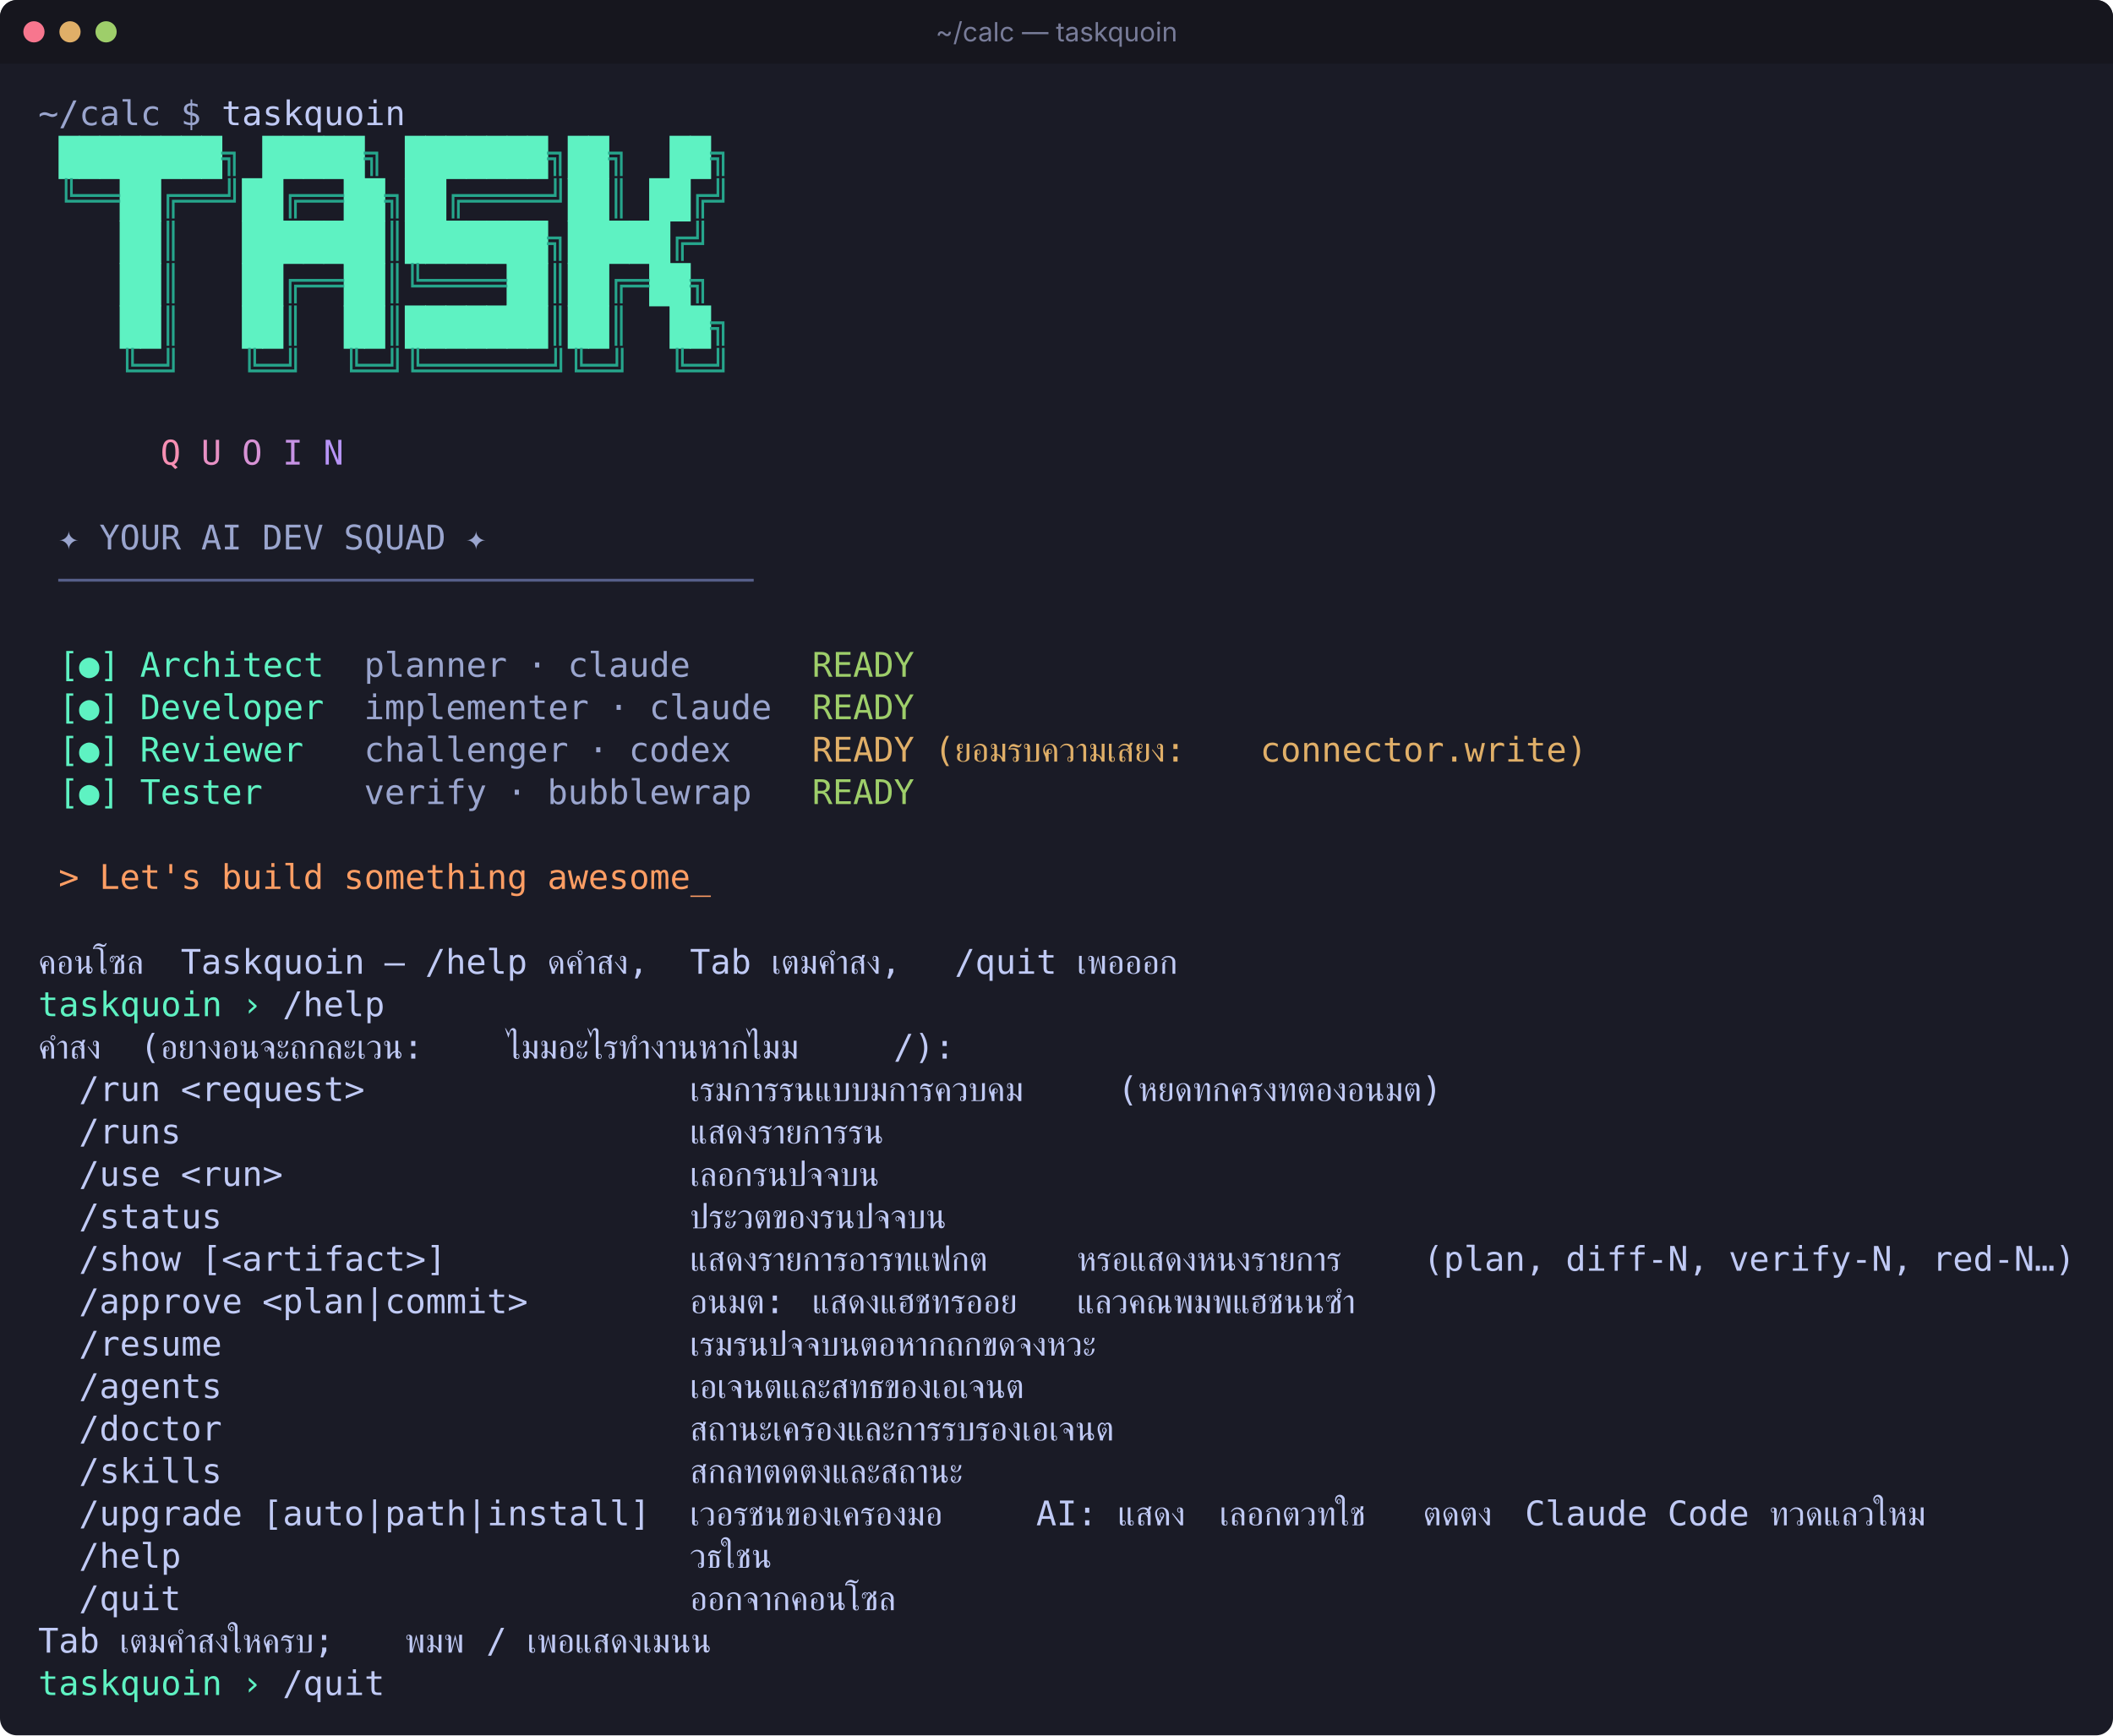
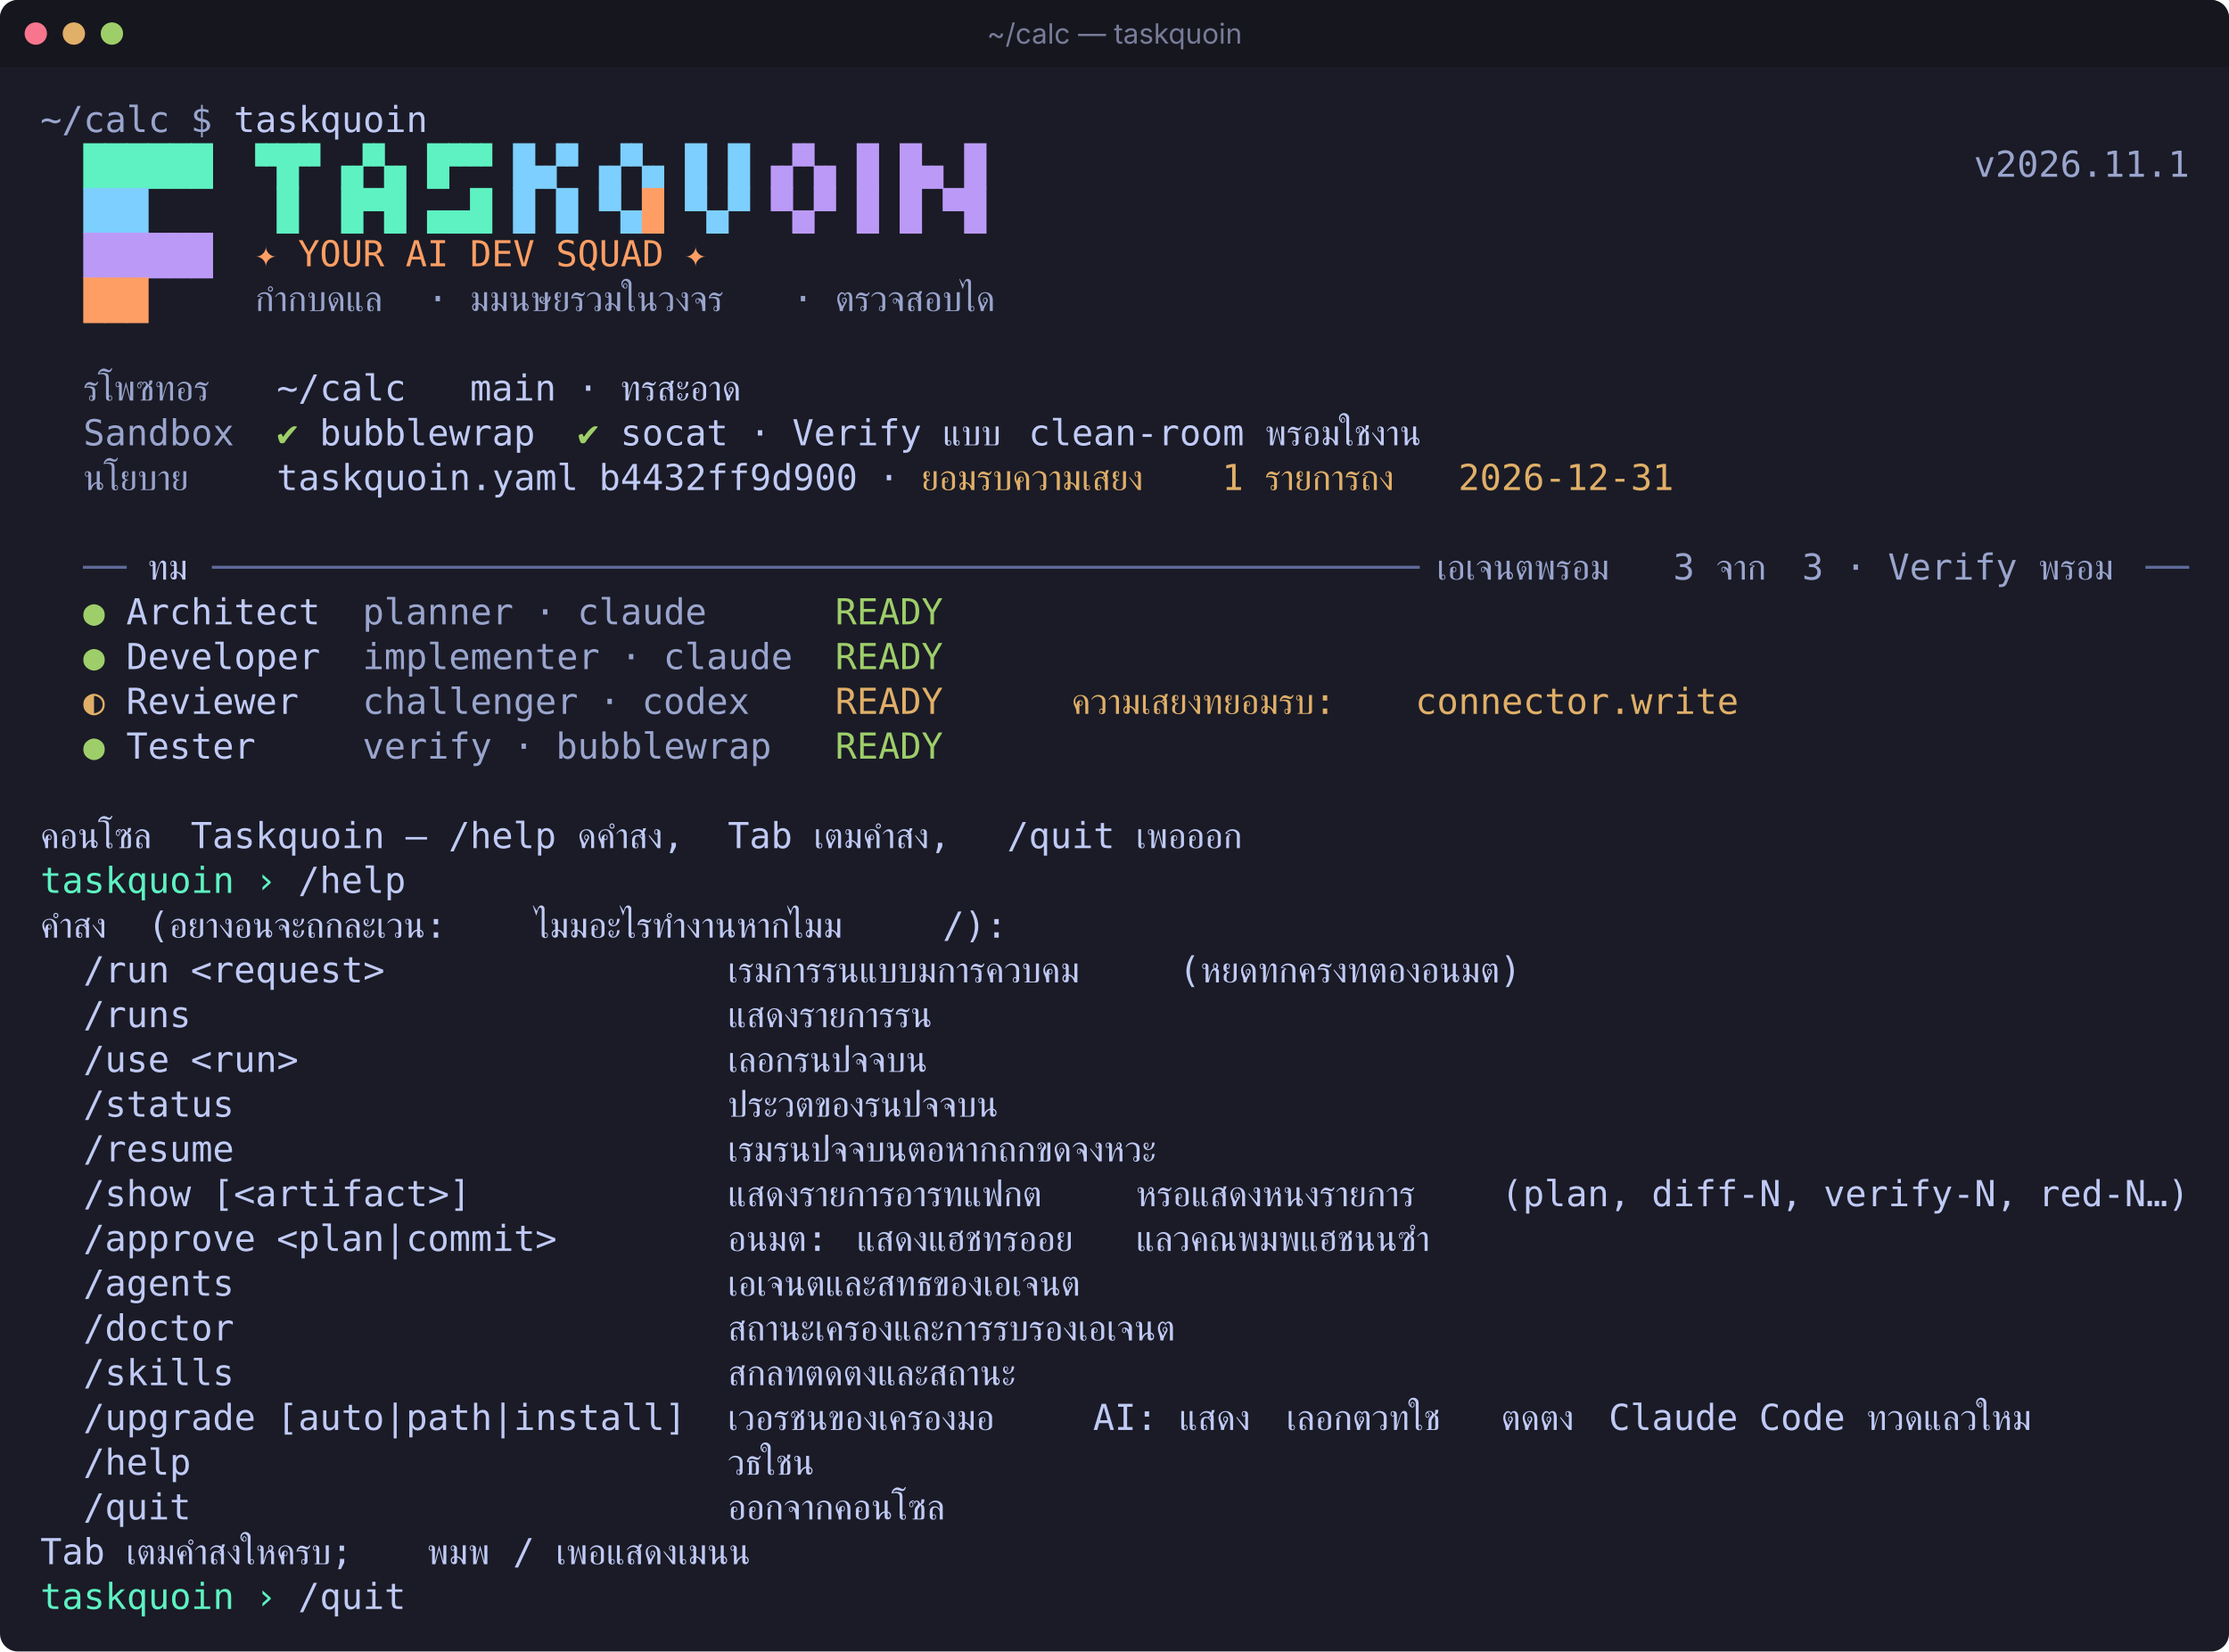
- <svg xmlns="http://www.w3.org/2000/svg" width="996" height="818" viewBox="0 0 996 818" role="img" aria-label="~/calc — taskquoin">
-   <rect width="996" height="818" rx="8" fill="#1a1b26" />
+ <svg xmlns="http://www.w3.org/2000/svg" width="996" height="738" viewBox="0 0 996 738" role="img" aria-label="~/calc — taskquoin">
+   <rect width="996" height="738" rx="8" fill="#1a1b26" />
  <path d="M0 8a8 8 0 0 1 8-8h980a8 8 0 0 1 8 8v22h-996z" fill="#16161e" />
  <circle cx="16" cy="15" r="5" fill="#f7768e" />
  <circle cx="33" cy="15" r="5" fill="#e0af68" />
  <circle cx="50" cy="15" r="5" fill="#9ece6a" />
  <text x="498" y="19.5" text-anchor="middle" font-family="system-ui,-apple-system,'Segoe UI',sans-serif" font-size="12.5" fill="#787c99">~/calc — taskquoin</text>
  <g font-family="'Cascadia Mono','JetBrains Mono','DejaVu Sans Mono',Menlo,Consolas,'Noto Sans Mono CJK SC','Noto Sans Mono','Segoe UI Symbol','Noto Sans Symbols 2','Apple Symbols',monospace" font-size="16" xml:space="preserve">
    <text x="18 27.6 37.2 46.8 56.4 66" y="59" fill="#9aa5ce">~/calc</text>
    <text x="85.2" y="59" fill="#9aa5ce">$</text>
    <text x="104.4 114 123.6 133.2 142.8 152.4 162 171.6 181.2" y="59" fill="#c0caf5">taskquoin</text>
-     <rect x="27.6" y="64" width="10.0" height="20.4" fill="#5ef2c2" />
    <rect x="37.2" y="64" width="10.0" height="20.4" fill="#5ef2c2" />
    <rect x="46.8" y="64" width="10.0" height="20.4" fill="#5ef2c2" />
    <rect x="56.4" y="64" width="10.0" height="20.4" fill="#5ef2c2" />
    <rect x="66" y="64" width="10.0" height="20.4" fill="#5ef2c2" />
    <rect x="75.6" y="64" width="10.0" height="20.4" fill="#5ef2c2" />
    <rect x="85.2" y="64" width="10.0" height="20.4" fill="#5ef2c2" />
-     <rect x="94.8" y="64" width="10.0" height="20.4" fill="#5ef2c2" />
+     <rect x="114.0" y="64" width="5.2" height="10.4" fill="#5ef2c2" />
+     <rect x="118.8" y="64" width="5.2" height="10.4" fill="#5ef2c2" />
    <rect x="123.6" y="64" width="10.0" height="20.4" fill="#5ef2c2" />
-     <rect x="133.2" y="64" width="10.0" height="20.4" fill="#5ef2c2" />
-     <rect x="142.8" y="64" width="10.0" height="20.4" fill="#5ef2c2" />
-     <rect x="152.4" y="64" width="10.0" height="20.4" fill="#5ef2c2" />
-     <rect x="162" y="64" width="10.0" height="20.4" fill="#5ef2c2" />
+     <rect x="133.2" y="64" width="5.2" height="10.4" fill="#5ef2c2" />
+     <rect x="138.0" y="64" width="5.2" height="10.4" fill="#5ef2c2" />
+     <rect x="152.4" y="74" width="5.2" height="10.4" fill="#5ef2c2" />
+     <rect x="157.2" y="74" width="5.2" height="10.4" fill="#5ef2c2" />
+     <rect x="162.0" y="64" width="5.2" height="10.4" fill="#5ef2c2" />
+     <rect x="166.8" y="64" width="5.2" height="10.4" fill="#5ef2c2" />
+     <rect x="171.6" y="74" width="5.2" height="10.4" fill="#5ef2c2" />
+     <rect x="176.4" y="74" width="5.2" height="10.4" fill="#5ef2c2" />
    <rect x="190.8" y="64" width="10.0" height="20.4" fill="#5ef2c2" />
-     <rect x="200.4" y="64" width="10.0" height="20.4" fill="#5ef2c2" />
-     <rect x="210" y="64" width="10.0" height="20.4" fill="#5ef2c2" />
-     <rect x="219.6" y="64" width="10.0" height="20.4" fill="#5ef2c2" />
-     <rect x="229.2" y="64" width="10.0" height="20.4" fill="#5ef2c2" />
-     <rect x="238.8" y="64" width="10.0" height="20.4" fill="#5ef2c2" />
-     <rect x="248.4" y="64" width="10.0" height="20.4" fill="#5ef2c2" />
-     <rect x="267.6" y="64" width="10.0" height="20.4" fill="#5ef2c2" />
-     <rect x="277.2" y="64" width="10.0" height="20.4" fill="#5ef2c2" />
-     <rect x="315.6" y="64" width="10.0" height="20.4" fill="#5ef2c2" />
-     <rect x="325.2" y="64" width="10.0" height="20.4" fill="#5ef2c2" />
-     <text x="104.4" y="79" fill="#26a68c">╗</text>
-     <text x="171.6" y="79" fill="#26a68c">╗</text>
-     <text x="258" y="79" fill="#26a68c">╗</text>
-     <text x="286.8" y="79" fill="#26a68c">╗</text>
-     <text x="334.8" y="79" fill="#26a68c">╗</text>
-     <rect x="56.4" y="84" width="10.0" height="20.4" fill="#5ef2c2" />
-     <rect x="66" y="84" width="10.0" height="20.4" fill="#5ef2c2" />
-     <rect x="114" y="84" width="10.0" height="20.4" fill="#5ef2c2" />
+     <rect x="200.4" y="64" width="5.2" height="10.4" fill="#5ef2c2" />
+     <rect x="205.2" y="64" width="5.2" height="10.4" fill="#5ef2c2" />
+     <rect x="210.0" y="64" width="5.2" height="10.4" fill="#5ef2c2" />
+     <rect x="214.8" y="64" width="5.2" height="10.4" fill="#5ef2c2" />
+     <rect x="229.2" y="64" width="10.0" height="20.4" fill="#7dcfff" />
+     <rect x="238.8" y="74" width="5.2" height="10.4" fill="#7dcfff" />
+     <rect x="243.6" y="74" width="5.2" height="10.4" fill="#7dcfff" />
+     <rect x="248.4" y="64" width="5.2" height="10.4" fill="#7dcfff" />
+     <rect x="253.2" y="64" width="5.2" height="10.4" fill="#7dcfff" />
+     <rect x="267.6" y="74" width="5.2" height="10.4" fill="#7dcfff" />
+     <rect x="272.4" y="74" width="5.2" height="10.4" fill="#7dcfff" />
+     <rect x="277.2" y="64" width="5.2" height="10.4" fill="#7dcfff" />
+     <rect x="282.0" y="64" width="5.2" height="10.4" fill="#7dcfff" />
+     <rect x="286.8" y="74" width="5.2" height="10.4" fill="#7dcfff" />
+     <rect x="291.6" y="74" width="5.2" height="10.4" fill="#7dcfff" />
+     <rect x="306" y="64" width="10.0" height="20.4" fill="#7dcfff" />
+     <rect x="325.2" y="64" width="10.0" height="20.4" fill="#7dcfff" />
+     <rect x="344.4" y="74" width="5.2" height="10.4" fill="#bb9af7" />
+     <rect x="349.2" y="74" width="5.2" height="10.4" fill="#bb9af7" />
+     <rect x="354.0" y="64" width="5.2" height="10.4" fill="#bb9af7" />
+     <rect x="358.8" y="64" width="5.2" height="10.4" fill="#bb9af7" />
+     <rect x="363.6" y="74" width="5.2" height="10.4" fill="#bb9af7" />
+     <rect x="368.4" y="74" width="5.2" height="10.4" fill="#bb9af7" />
+     <rect x="382.8" y="64" width="10.0" height="20.4" fill="#bb9af7" />
+     <rect x="402" y="64" width="10.0" height="20.4" fill="#bb9af7" />
+     <rect x="411.6" y="74" width="5.2" height="10.4" fill="#bb9af7" />
+     <rect x="416.4" y="74" width="5.2" height="10.4" fill="#bb9af7" />
+     <rect x="430.8" y="64" width="10.0" height="20.4" fill="#bb9af7" />
+     <text x="882 891.6 901.2 910.8 920.4 930 939.6 949.2 958.8 968.4" y="79" fill="#9aa5ce">v2026.11.1</text>
+     <rect x="37.2" y="84" width="10.0" height="20.4" fill="#7dcfff" />
+     <rect x="46.8" y="84" width="10.0" height="20.4" fill="#7dcfff" />
+     <rect x="56.4" y="84" width="10.0" height="20.4" fill="#7dcfff" />
    <rect x="123.6" y="84" width="10.0" height="20.4" fill="#5ef2c2" />
-     <rect x="162" y="84" width="10.0" height="20.4" fill="#5ef2c2" />
+     <rect x="152.4" y="84" width="10.0" height="20.4" fill="#5ef2c2" />
+     <rect x="162.0" y="84" width="5.2" height="10.4" fill="#5ef2c2" />
+     <rect x="166.8" y="84" width="5.2" height="10.4" fill="#5ef2c2" />
    <rect x="171.6" y="84" width="10.0" height="20.4" fill="#5ef2c2" />
-     <rect x="190.8" y="84" width="10.0" height="20.4" fill="#5ef2c2" />
-     <rect x="200.4" y="84" width="10.0" height="20.4" fill="#5ef2c2" />
-     <rect x="267.6" y="84" width="10.0" height="20.4" fill="#5ef2c2" />
-     <rect x="277.2" y="84" width="10.0" height="20.4" fill="#5ef2c2" />
-     <rect x="306" y="84" width="10.0" height="20.4" fill="#5ef2c2" />
-     <rect x="315.6" y="84" width="10.0" height="20.4" fill="#5ef2c2" />
-     <text x="27.6 37.2 46.8" y="99" fill="#26a68c">╚══</text>
-     <text x="75.6 85.2 94.8 104.4" y="99" fill="#26a68c">╔══╝</text>
-     <text x="133.2 142.8 152.4" y="99" fill="#26a68c">╔══</text>
-     <text x="181.2" y="99" fill="#26a68c">╗</text>
-     <text x="210 219.6 229.2 238.8 248.4 258" y="99" fill="#26a68c">╔════╝</text>
-     <text x="286.8" y="99" fill="#26a68c">║</text>
-     <text x="325.2 334.8" y="99" fill="#26a68c">╔╝</text>
-     <rect x="56.4" y="104" width="10.0" height="20.4" fill="#5ef2c2" />
-     <rect x="66" y="104" width="10.0" height="20.4" fill="#5ef2c2" />
-     <rect x="114" y="104" width="10.0" height="20.4" fill="#5ef2c2" />
-     <rect x="123.6" y="104" width="10.0" height="20.4" fill="#5ef2c2" />
-     <rect x="133.2" y="104" width="10.0" height="20.4" fill="#5ef2c2" />
-     <rect x="142.8" y="104" width="10.0" height="20.4" fill="#5ef2c2" />
-     <rect x="152.4" y="104" width="10.0" height="20.4" fill="#5ef2c2" />
-     <rect x="162" y="104" width="10.0" height="20.4" fill="#5ef2c2" />
-     <rect x="171.6" y="104" width="10.0" height="20.4" fill="#5ef2c2" />
-     <rect x="190.8" y="104" width="10.0" height="20.4" fill="#5ef2c2" />
-     <rect x="200.4" y="104" width="10.0" height="20.4" fill="#5ef2c2" />
-     <rect x="210" y="104" width="10.0" height="20.4" fill="#5ef2c2" />
-     <rect x="219.6" y="104" width="10.0" height="20.4" fill="#5ef2c2" />
-     <rect x="229.2" y="104" width="10.0" height="20.4" fill="#5ef2c2" />
-     <rect x="238.8" y="104" width="10.0" height="20.4" fill="#5ef2c2" />
-     <rect x="248.4" y="104" width="10.0" height="20.4" fill="#5ef2c2" />
-     <rect x="267.6" y="104" width="10.0" height="20.4" fill="#5ef2c2" />
-     <rect x="277.2" y="104" width="10.0" height="20.4" fill="#5ef2c2" />
-     <rect x="286.8" y="104" width="10.0" height="20.4" fill="#5ef2c2" />
-     <rect x="296.4" y="104" width="10.0" height="20.4" fill="#5ef2c2" />
-     <rect x="306" y="104" width="10.0" height="20.4" fill="#5ef2c2" />
-     <text x="75.6" y="119" fill="#26a68c">║</text>
-     <text x="181.2" y="119" fill="#26a68c">║</text>
-     <text x="258" y="119" fill="#26a68c">╗</text>
-     <text x="315.6 325.2" y="119" fill="#26a68c">╔╝</text>
-     <rect x="56.4" y="124" width="10.0" height="20.4" fill="#5ef2c2" />
-     <rect x="66" y="124" width="10.0" height="20.4" fill="#5ef2c2" />
-     <rect x="114" y="124" width="10.0" height="20.4" fill="#5ef2c2" />
-     <rect x="123.6" y="124" width="10.0" height="20.4" fill="#5ef2c2" />
-     <rect x="162" y="124" width="10.0" height="20.4" fill="#5ef2c2" />
-     <rect x="171.6" y="124" width="10.0" height="20.4" fill="#5ef2c2" />
-     <rect x="238.8" y="124" width="10.0" height="20.4" fill="#5ef2c2" />
-     <rect x="248.4" y="124" width="10.0" height="20.4" fill="#5ef2c2" />
-     <rect x="267.6" y="124" width="10.0" height="20.4" fill="#5ef2c2" />
-     <rect x="277.2" y="124" width="10.0" height="20.4" fill="#5ef2c2" />
-     <rect x="306" y="124" width="10.0" height="20.4" fill="#5ef2c2" />
-     <rect x="315.6" y="124" width="10.0" height="20.4" fill="#5ef2c2" />
-     <text x="75.6" y="139" fill="#26a68c">║</text>
-     <text x="133.2 142.8 152.4" y="139" fill="#26a68c">╔══</text>
-     <text x="181.2 190.8 200.4 210 219.6 229.2" y="139" fill="#26a68c">║╚════</text>
-     <text x="258" y="139" fill="#26a68c">║</text>
-     <text x="286.8 296.4" y="139" fill="#26a68c">╔═</text>
-     <text x="325.2" y="139" fill="#26a68c">╗</text>
-     <rect x="56.4" y="144" width="10.0" height="20.4" fill="#5ef2c2" />
-     <rect x="66" y="144" width="10.0" height="20.4" fill="#5ef2c2" />
-     <rect x="114" y="144" width="10.0" height="20.4" fill="#5ef2c2" />
-     <rect x="123.6" y="144" width="10.0" height="20.4" fill="#5ef2c2" />
-     <rect x="162" y="144" width="10.0" height="20.4" fill="#5ef2c2" />
-     <rect x="171.6" y="144" width="10.0" height="20.4" fill="#5ef2c2" />
-     <rect x="190.8" y="144" width="10.0" height="20.4" fill="#5ef2c2" />
-     <rect x="200.4" y="144" width="10.0" height="20.4" fill="#5ef2c2" />
-     <rect x="210" y="144" width="10.0" height="20.4" fill="#5ef2c2" />
-     <rect x="219.6" y="144" width="10.0" height="20.4" fill="#5ef2c2" />
-     <rect x="229.2" y="144" width="10.0" height="20.4" fill="#5ef2c2" />
-     <rect x="238.8" y="144" width="10.0" height="20.4" fill="#5ef2c2" />
-     <rect x="248.4" y="144" width="10.0" height="20.4" fill="#5ef2c2" />
-     <rect x="267.6" y="144" width="10.0" height="20.4" fill="#5ef2c2" />
-     <rect x="277.2" y="144" width="10.0" height="20.4" fill="#5ef2c2" />
-     <rect x="315.6" y="144" width="10.0" height="20.4" fill="#5ef2c2" />
-     <rect x="325.2" y="144" width="10.0" height="20.4" fill="#5ef2c2" />
-     <text x="75.6" y="159" fill="#26a68c">║</text>
-     <text x="133.2" y="159" fill="#26a68c">║</text>
-     <text x="181.2" y="159" fill="#26a68c">║</text>
-     <text x="258" y="159" fill="#26a68c">║</text>
-     <text x="286.8" y="159" fill="#26a68c">║</text>
-     <text x="334.8" y="159" fill="#26a68c">╗</text>
-     <text x="56.4 66 75.6" y="179" fill="#26a68c">╚═╝</text>
-     <text x="114 123.6 133.2" y="179" fill="#26a68c">╚═╝</text>
-     <text x="162 171.6 181.2 190.8 200.4 210 219.6 229.2 238.8 248.4 258 267.6 277.2 286.8" y="179" fill="#26a68c">╚═╝╚══════╝╚═╝</text>
-     <text x="315.6 325.2 334.8" y="179" fill="#26a68c">╚═╝</text>
-     <text x="75.6" y="219" fill="#f78fb3">Q</text>
-     <text x="94.8" y="219" fill="#e790c4">U</text>
-     <text x="114" y="219" fill="#d792d5">O</text>
-     <text x="133.2" y="219" fill="#c793e5">I</text>
-     <text x="152.4" y="219" fill="#b794f6">N</text>
-     <text x="27.6" y="259" fill="#9aa5ce">✦</text>
-     <text x="46.8 56.4 66 75.6" y="259" fill="#9aa5ce">YOUR</text>
-     <text x="94.8 104.4" y="259" fill="#9aa5ce">AI</text>
-     <text x="123.6 133.2 142.8" y="259" fill="#9aa5ce">DEV</text>
-     <text x="162 171.6 181.2 190.8 200.4" y="259" fill="#9aa5ce">SQUAD</text>
-     <text x="219.6" y="259" fill="#9aa5ce">✦</text>
-     <text x="27.6 37.2 46.8 56.4 66 75.6 85.2 94.8 104.4 114 123.6 133.2 142.8 152.4 162 171.6 181.2 190.8 200.4 210 219.6 229.2 238.8 248.4 258 267.6 277.2 286.8 296.4 306 315.6 325.2 334.8 344.4" y="279" fill="#565f89">──────────────────────────────────</text>
-     <text x="27.6 37.2 46.8" y="319" fill="#5ef2c2">[●]</text>
-     <text x="66 75.6 85.2 94.8 104.4 114 123.6 133.2 142.8" y="319" fill="#5ef2c2">Architect</text>
-     <text x="171.6 181.2 190.8 200.4 210 219.6 229.2" y="319" fill="#9aa5ce">planner</text>
-     <text x="248.4" y="319" fill="#9aa5ce">·</text>
-     <text x="267.6 277.2 286.8 296.4 306 315.6" y="319" fill="#9aa5ce">claude</text>
-     <text x="382.8 392.4 402 411.6 421.2" y="319" fill="#9ece6a">READY</text>
-     <text x="27.6 37.2 46.8" y="339" fill="#5ef2c2">[●]</text>
-     <text x="66 75.6 85.2 94.8 104.4 114 123.6 133.2 142.8" y="339" fill="#5ef2c2">Developer</text>
-     <text x="171.6 181.2 190.8 200.4 210 219.6 229.2 238.8 248.4 258 267.6" y="339" fill="#9aa5ce">implementer</text>
-     <text x="286.8" y="339" fill="#9aa5ce">·</text>
-     <text x="306 315.6 325.2 334.8 344.4 354" y="339" fill="#9aa5ce">claude</text>
-     <text x="382.8 392.4 402 411.6 421.2" y="339" fill="#9ece6a">READY</text>
-     <text x="27.6 37.2 46.8" y="359" fill="#5ef2c2">[●]</text>
-     <text x="66 75.6 85.2 94.8 104.4 114 123.6 133.2" y="359" fill="#5ef2c2">Reviewer</text>
-     <text x="171.6 181.2 190.8 200.4 210 219.6 229.2 238.8 248.4 258" y="359" fill="#9aa5ce">challenger</text>
-     <text x="277.2" y="359" fill="#9aa5ce">·</text>
-     <text x="296.4 306 315.6 325.2 334.8" y="359" fill="#9aa5ce">codex</text>
-     <text x="382.8 392.4 402 411.6 421.2" y="359" fill="#e0af68">READY</text>
-     <text x="440.4 450 459.6 469.2 478.8 488.4 498 507.6 517.2 526.8 536.4 546 555.6 565.2 574.8" y="359" fill="#e0af68">(ยอมรบความเสยง:</text>
-     <text x="594 603.6 613.2 622.8 632.4 642 651.6 661.2 670.8 680.4 690 699.6 709.2 718.8 728.4 738" y="359" fill="#e0af68">connector.write)</text>
-     <text x="27.6 37.2 46.8" y="379" fill="#5ef2c2">[●]</text>
-     <text x="66 75.6 85.2 94.8 104.4 114" y="379" fill="#5ef2c2">Tester</text>
-     <text x="171.6 181.2 190.8 200.4 210 219.6" y="379" fill="#9aa5ce">verify</text>
-     <text x="238.8" y="379" fill="#9aa5ce">·</text>
-     <text x="258 267.6 277.2 286.8 296.4 306 315.6 325.2 334.8 344.4" y="379" fill="#9aa5ce">bubblewrap</text>
-     <text x="382.8 392.4 402 411.6 421.2" y="379" fill="#9ece6a">READY</text>
-     <text x="27.6" y="419" fill="#ff9e64">&gt;</text>
-     <text x="46.8 56.4 66 75.6 85.2" y="419" fill="#ff9e64">Let's</text>
-     <text x="104.4 114 123.6 133.2 142.8" y="419" fill="#ff9e64">build</text>
-     <text x="162 171.6 181.2 190.8 200.4 210 219.6 229.2 238.8" y="419" fill="#ff9e64">something</text>
-     <text x="258 267.6 277.2 286.8 296.4 306 315.6 325.2" y="419" fill="#ff9e64">awesome_</text>
-     <text x="18 27.6 37.2 46.8 56.4 66" y="459" fill="#c0caf5">คอนโซล</text>
-     <text x="85.2 94.8 104.4 114 123.6 133.2 142.8 152.4 162" y="459" fill="#c0caf5">Taskquoin</text>
-     <text x="181.2" y="459" fill="#c0caf5">—</text>
-     <text x="200.4 210 219.6 229.2 238.8" y="459" fill="#c0caf5">/help</text>
-     <text x="258 267.6 277.2 286.8 296.4 306" y="459" fill="#c0caf5">ดคำสง,</text>
-     <text x="325.2 334.8 344.4" y="459" fill="#c0caf5">Tab</text>
-     <text x="363.6 373.2 382.8 392.4 402 411.6 421.2 430.8" y="459" fill="#c0caf5">เตมคำสง,</text>
-     <text x="450 459.6 469.2 478.8 488.4" y="459" fill="#c0caf5">/quit</text>
-     <text x="507.6 517.2 526.8 536.4 546 555.6" y="459" fill="#c0caf5">เพอออก</text>
-     <text x="18 27.6 37.2 46.8 56.4 66 75.6 85.2 94.8" y="479" fill="#5ef2c2">taskquoin</text>
-     <text x="114" y="479" fill="#5ef2c2">›</text>
-     <text x="133.2 142.8 152.4 162 171.6" y="479" fill="#c0caf5">/help</text>
-     <text x="18 27.6 37.2 46.8" y="499" fill="#c0caf5">คำสง</text>
-     <text x="66 75.6 85.2 94.8 104.4 114 123.6 133.2 142.8 152.4 162 171.6 181.2 190.8 200.4 210 219.6" y="499" fill="#c0caf5">(อยางอนจะถกละเวน:</text>
-     <text x="238.8 248.4 258 267.6 277.2 286.8 296.4 306 315.6 325.2 334.8 344.4 354 363.6 373.2 382.8 392.4 402" y="499" fill="#c0caf5">ไมมอะไรทำงานหากไมม</text>
-     <text x="421.2 430.8 440.4" y="499" fill="#c0caf5">/):</text>
-     <text x="37.2 46.8 56.4 66" y="519" fill="#c0caf5">/run</text>
-     <text x="85.2 94.8 104.4 114 123.6 133.2 142.8 152.4 162" y="519" fill="#c0caf5">&lt;request&gt;</text>
-     <text x="325.2 334.8 344.4 354 363.6 373.2 382.8 392.4 402 411.6 421.2 430.8 440.4 450 459.6 469.2 478.8 488.4 498 507.6" y="519" fill="#c0caf5">เรมการรนแบบมการควบคม</text>
-     <text x="526.8 536.4 546 555.6 565.2 574.8 584.4 594 603.6 613.2 622.8 632.4 642 651.6 661.2 670.8 680.4 690" y="519" fill="#c0caf5">(หยดทกครงทตองอนมต)</text>
-     <text x="37.2 46.8 56.4 66 75.6" y="539" fill="#c0caf5">/runs</text>
-     <text x="325.2 334.8 344.4 354 363.6 373.2 382.8 392.4 402 411.6 421.2 430.8" y="539" fill="#c0caf5">แสดงรายการรน</text>
-     <text x="37.2 46.8 56.4 66" y="559" fill="#c0caf5">/use</text>
-     <text x="85.2 94.8 104.4 114 123.6" y="559" fill="#c0caf5">&lt;run&gt;</text>
-     <text x="325.2 334.8 344.4 354 363.6 373.2 382.8 392.4 402 411.6 421.2" y="559" fill="#c0caf5">เลอกรนปจจบน</text>
-     <text x="37.2 46.8 56.4 66 75.6 85.2 94.8" y="579" fill="#c0caf5">/status</text>
-     <text x="325.2 334.8 344.4 354 363.6 373.2 382.8 392.4 402 411.6 421.2 430.8 440.4 450 459.6" y="579" fill="#c0caf5">ประวตของรนปจจบน</text>
-     <text x="37.2 46.8 56.4 66 75.6" y="599" fill="#c0caf5">/show</text>
-     <text x="94.8 104.4 114 123.6 133.2 142.8 152.4 162 171.6 181.2 190.8 200.4" y="599" fill="#c0caf5">[&lt;artifact&gt;]</text>
-     <text x="325.2 334.8 344.4 354 363.6 373.2 382.8 392.4 402 411.6 421.2 430.8 440.4 450 459.6 469.2 478.8 488.4" y="599" fill="#c0caf5">แสดงรายการอารทแฟกต</text>
-     <text x="507.6 517.2 526.8 536.4 546 555.6 565.2 574.8 584.4 594 603.6 613.2 622.8 632.4 642 651.6" y="599" fill="#c0caf5">หรอแสดงหนงรายการ</text>
-     <text x="670.8 680.4 690 699.6 709.2 718.8" y="599" fill="#c0caf5">(plan,</text>
-     <text x="738 747.6 757.2 766.8 776.4 786 795.6" y="599" fill="#c0caf5">diff-N,</text>
-     <text x="814.8 824.4 834 843.6 853.2 862.8 872.4 882 891.6" y="599" fill="#c0caf5">verify-N,</text>
-     <text x="910.8 920.4 930 939.6 949.2 958.8 968.4" y="599" fill="#c0caf5">red-N…)</text>
-     <text x="37.2 46.8 56.4 66 75.6 85.2 94.8 104.4" y="619" fill="#c0caf5">/approve</text>
-     <text x="123.6 133.2 142.8 152.4 162 171.6 181.2 190.8 200.4 210 219.6 229.2 238.8" y="619" fill="#c0caf5">&lt;plan|commit&gt;</text>
-     <text x="325.2 334.8 344.4 354 363.6" y="619" fill="#c0caf5">อนมต:</text>
-     <text x="382.8 392.4 402 411.6 421.2 430.8 440.4 450 459.6 469.2 478.8 488.4" y="619" fill="#c0caf5">แสดงแฮชทรออย</text>
-     <text x="507.6 517.2 526.8 536.4 546 555.6 565.2 574.8 584.4 594 603.6 613.2 622.8 632.4 642" y="619" fill="#c0caf5">แลวคณพมพแฮชนนซำ</text>
-     <text x="37.2 46.8 56.4 66 75.6 85.2 94.8" y="639" fill="#c0caf5">/resume</text>
-     <text x="325.2 334.8 344.4 354 363.6 373.2 382.8 392.4 402 411.6 421.2 430.8 440.4 450 459.6 469.2 478.8 488.4 498 507.6 517.2 526.8 536.4 546" y="639" fill="#c0caf5">เรมรนปจจบนตอหากถกขดจงหวะ</text>
-     <text x="37.2 46.8 56.4 66 75.6 85.2 94.8" y="659" fill="#c0caf5">/agents</text>
-     <text x="325.2 334.8 344.4 354 363.6 373.2 382.8 392.4 402 411.6 421.2 430.8 440.4 450 459.6 469.2 478.8 488.4 498 507.6 517.2" y="659" fill="#c0caf5">เอเจนตและสทธของเอเจนต</text>
-     <text x="37.2 46.8 56.4 66 75.6 85.2 94.8" y="679" fill="#c0caf5">/doctor</text>
-     <text x="325.2 334.8 344.4 354 363.6 373.2 382.8 392.4 402 411.6 421.2 430.8 440.4 450 459.6 469.2 478.8 488.4 498 507.6 517.2 526.8 536.4 546 555.6 565.2 574.8" y="679" fill="#c0caf5">สถานะเครองและการรบรองเอเจนต</text>
-     <text x="37.2 46.8 56.4 66 75.6 85.2 94.8" y="699" fill="#c0caf5">/skills</text>
-     <text x="325.2 334.8 344.4 354 363.6 373.2 382.8 392.4 402 411.6 421.2 430.8 440.4 450 459.6 469.2" y="699" fill="#c0caf5">สกลทตดตงและสถานะ</text>
-     <text x="37.2 46.8 56.4 66 75.6 85.2 94.8 104.4" y="719" fill="#c0caf5">/upgrade</text>
-     <text x="123.6 133.2 142.8 152.4 162 171.6 181.2 190.8 200.4 210 219.6 229.2 238.8 248.4 258 267.6 277.2 286.8 296.4" y="719" fill="#c0caf5">[auto|path|install]</text>
-     <text x="325.2 334.8 344.4 354 363.6 373.2 382.8 392.4 402 411.6 421.2 430.8 440.4 450 459.6 469.2" y="719" fill="#c0caf5">เวอรชนของเครองมอ</text>
-     <text x="488.4 498 507.6" y="719" fill="#c0caf5">AI:</text>
-     <text x="526.8 536.4 546 555.6" y="719" fill="#c0caf5">แสดง</text>
-     <text x="574.8 584.4 594 603.6 613.2 622.8 632.4 642 651.6" y="719" fill="#c0caf5">เลอกตวทใช</text>
-     <text x="670.8 680.4 690 699.6" y="719" fill="#c0caf5">ตดตง</text>
-     <text x="718.8 728.4 738 747.6 757.2 766.8" y="719" fill="#c0caf5">Claude</text>
-     <text x="786 795.6 805.2 814.8" y="719" fill="#c0caf5">Code</text>
-     <text x="834 843.6 853.2 862.8 872.4 882 891.6 901.2 910.8" y="719" fill="#c0caf5">ทวดแลวใหม</text>
-     <text x="37.2 46.8 56.4 66 75.6" y="739" fill="#c0caf5">/help</text>
-     <text x="325.2 334.8 344.4 354 363.6" y="739" fill="#c0caf5">วธใชน</text>
-     <text x="37.2 46.8 56.4 66 75.6" y="759" fill="#c0caf5">/quit</text>
-     <text x="325.2 334.8 344.4 354 363.6 373.2 382.8 392.4 402 411.6 421.2 430.8" y="759" fill="#c0caf5">ออกจากคอนโซล</text>
-     <text x="18 27.6 37.2" y="779" fill="#c0caf5">Tab</text>
-     <text x="56.4 66 75.6 85.2 94.8 104.4 114 123.6 133.2 142.8 152.4 162 171.6" y="779" fill="#c0caf5">เตมคำสงใหครบ;</text>
-     <text x="190.8 200.4 210" y="779" fill="#c0caf5">พมพ</text>
-     <text x="229.2" y="779" fill="#c0caf5">/</text>
-     <text x="248.4 258 267.6 277.2 286.8 296.4 306 315.6 325.2 334.8 344.4" y="779" fill="#c0caf5">เพอแสดงเมนน</text>
-     <text x="18 27.6 37.2 46.8 56.4 66 75.6 85.2 94.8" y="799" fill="#5ef2c2">taskquoin</text>
-     <text x="114" y="799" fill="#5ef2c2">›</text>
-     <text x="133.2 142.8 152.4 162 171.6" y="799" fill="#c0caf5">/quit</text>
+     <rect x="190.8" y="94" width="5.2" height="10.4" fill="#5ef2c2" />
+     <rect x="195.6" y="94" width="5.2" height="10.4" fill="#5ef2c2" />
+     <rect x="200.4" y="94" width="5.2" height="10.4" fill="#5ef2c2" />
+     <rect x="205.2" y="94" width="5.2" height="10.4" fill="#5ef2c2" />
+     <rect x="210" y="84" width="10.0" height="20.4" fill="#5ef2c2" />
+     <rect x="229.2" y="84" width="10.0" height="20.4" fill="#7dcfff" />
+     <rect x="248.4" y="84" width="10.0" height="20.4" fill="#7dcfff" />
+     <rect x="267.6" y="84" width="5.2" height="10.4" fill="#7dcfff" />
+     <rect x="272.4" y="84" width="5.2" height="10.4" fill="#7dcfff" />
+     <rect x="277.2" y="94" width="5.2" height="10.4" fill="#7dcfff" />
+     <rect x="282.0" y="94" width="5.2" height="10.4" fill="#7dcfff" />
+     <rect x="286.8" y="84" width="10.0" height="20.4" fill="#ff9e64" />
+     <rect x="306.0" y="84" width="5.2" height="10.4" fill="#7dcfff" />
+     <rect x="310.8" y="84" width="5.2" height="10.4" fill="#7dcfff" />
+     <rect x="315.6" y="94" width="5.2" height="10.4" fill="#7dcfff" />
+     <rect x="320.4" y="94" width="5.2" height="10.4" fill="#7dcfff" />
+     <rect x="325.2" y="84" width="5.2" height="10.4" fill="#7dcfff" />
+     <rect x="330.0" y="84" width="5.2" height="10.4" fill="#7dcfff" />
+     <rect x="344.4" y="84" width="5.2" height="10.4" fill="#bb9af7" />
+     <rect x="349.2" y="84" width="5.2" height="10.4" fill="#bb9af7" />
+     <rect x="354.0" y="94" width="5.2" height="10.4" fill="#bb9af7" />
+     <rect x="358.8" y="94" width="5.2" height="10.4" fill="#bb9af7" />
+     <rect x="363.6" y="84" width="5.2" height="10.4" fill="#bb9af7" />
+     <rect x="368.4" y="84" width="5.2" height="10.4" fill="#bb9af7" />
+     <rect x="382.8" y="84" width="10.0" height="20.4" fill="#bb9af7" />
+     <rect x="402" y="84" width="10.0" height="20.4" fill="#bb9af7" />
+     <rect x="421.2" y="84" width="5.2" height="10.4" fill="#bb9af7" />
+     <rect x="426.0" y="84" width="5.2" height="10.4" fill="#bb9af7" />
+     <rect x="430.8" y="84" width="10.0" height="20.4" fill="#bb9af7" />
+     <rect x="37.2" y="104" width="10.0" height="20.4" fill="#bb9af7" />
+     <rect x="46.8" y="104" width="10.0" height="20.4" fill="#bb9af7" />
+     <rect x="56.4" y="104" width="10.0" height="20.4" fill="#bb9af7" />
+     <rect x="66" y="104" width="10.0" height="20.4" fill="#bb9af7" />
+     <rect x="75.6" y="104" width="10.0" height="20.4" fill="#bb9af7" />
+     <rect x="85.2" y="104" width="10.0" height="20.4" fill="#bb9af7" />
+     <text x="114" y="119" fill="#ff9e64">✦</text>
+     <text x="133.2 142.8 152.4 162" y="119" fill="#ff9e64">YOUR</text>
+     <text x="181.2 190.8" y="119" fill="#ff9e64">AI</text>
+     <text x="210 219.6 229.2" y="119" fill="#ff9e64">DEV</text>
+     <text x="248.4 258 267.6 277.2 286.8" y="119" fill="#ff9e64">SQUAD</text>
+     <text x="306" y="119" fill="#ff9e64">✦</text>
+     <rect x="37.2" y="124" width="10.0" height="20.4" fill="#ff9e64" />
+     <rect x="46.8" y="124" width="10.0" height="20.4" fill="#ff9e64" />
+     <rect x="56.4" y="124" width="10.0" height="20.4" fill="#ff9e64" />
+     <text x="114 123.6 133.2 142.8 152.4 162 171.6" y="139" fill="#9aa5ce">กำกบดแล</text>
+     <text x="190.8" y="139" fill="#9aa5ce">·</text>
+     <text x="210 219.6 229.2 238.8 248.4 258 267.6 277.2 286.8 296.4 306 315.6 325.2 334.8" y="139" fill="#9aa5ce">มมนษยรวมในวงจร</text>
+     <text x="354" y="139" fill="#9aa5ce">·</text>
+     <text x="373.2 382.8 392.4 402 411.6 421.2 430.8 440.4 450" y="139" fill="#9aa5ce">ตรวจสอบได</text>
+     <text x="37.2 46.8 56.4 66 75.6 85.2 94.8" y="179" fill="#9aa5ce">รโพซทอร</text>
+     <text x="123.6 133.2 142.8 152.4 162 171.6" y="179" fill="#c0caf5">~/calc</text>
+     <text x="210 219.6 229.2 238.8" y="179" fill="#c0caf5">main</text>
+     <text x="258" y="179" fill="#c0caf5">·</text>
+     <text x="277.2 286.8 296.4 306 315.6 325.2 334.8" y="179" fill="#c0caf5">ทรสะอาด</text>
+     <text x="37.2 46.8 56.4 66 75.6 85.2 94.8" y="199" fill="#9aa5ce">Sandbox</text>
+     <text x="123.6" y="199" fill="#9ece6a">✔</text>
+     <text x="142.8 152.4 162 171.6 181.2 190.8 200.4 210 219.6 229.2" y="199" fill="#c0caf5">bubblewrap</text>
+     <text x="258" y="199" fill="#9ece6a">✔</text>
+     <text x="277.2 286.8 296.4 306 315.6" y="199" fill="#c0caf5">socat</text>
+     <text x="334.8" y="199" fill="#c0caf5">·</text>
+     <text x="354 363.6 373.2 382.8 392.4 402" y="199" fill="#c0caf5">Verify</text>
+     <text x="421.2 430.8 440.4" y="199" fill="#c0caf5">แบบ</text>
+     <text x="459.6 469.2 478.8 488.4 498 507.6 517.2 526.8 536.4 546" y="199" fill="#c0caf5">clean-room</text>
+     <text x="565.2 574.8 584.4 594 603.6 613.2 622.8 632.4 642" y="199" fill="#c0caf5">พรอมใชงาน</text>
+     <text x="37.2 46.8 56.4 66 75.6 85.2" y="219" fill="#9aa5ce">นโยบาย</text>
+     <text x="123.6 133.2 142.8 152.4 162 171.6 181.2 190.8 200.4 210 219.6 229.2 238.8 248.4" y="219" fill="#c0caf5">taskquoin.yaml</text>
+     <text x="267.6 277.2 286.8 296.4 306 315.6 325.2 334.8 344.4 354 363.6 373.2" y="219" fill="#c0caf5">b4432ff9d900</text>
+     <text x="392.4" y="219" fill="#c0caf5">·</text>
+     <text x="411.6 421.2 430.8 440.4 450 459.6 469.2 478.8 488.4 498 507.6 517.2 526.8" y="219" fill="#e0af68">ยอมรบความเสยง</text>
+     <text x="546" y="219" fill="#e0af68">1</text>
+     <text x="565.2 574.8 584.4 594 603.6 613.2 622.8 632.4" y="219" fill="#e0af68">รายการถง</text>
+     <text x="651.6 661.2 670.8 680.4 690 699.6 709.2 718.8 728.4 738" y="219" fill="#e0af68">2026-12-31</text>
+     <text x="37.2 46.8" y="259" fill="#5f6a99">──</text>
+     <text x="66 75.6" y="259" fill="#c0caf5">ทม</text>
+     <text x="94.8 104.4 114 123.6 133.2 142.8 152.4 162 171.6 181.2 190.8 200.4 210 219.6 229.2 238.8 248.4 258 267.6 277.2 286.8 296.4 306 315.6 325.2 334.8 344.4 354 363.6 373.2 382.8 392.4 402 411.6 421.2 430.8 440.4 450 459.6 469.2 478.8 488.4 498 507.6 517.2 526.8 536.4 546 555.6 565.2 574.8 584.4 594 603.6 613.2 622.8" y="259" fill="#5f6a99">────────────────────────────────────────────────────────</text>
+     <text x="642 651.6 661.2 670.8 680.4 690 699.6 709.2 718.8 728.4" y="259" fill="#9aa5ce">เอเจนตพรอม</text>
+     <text x="747.6" y="259" fill="#9aa5ce">3</text>
+     <text x="766.8 776.4 786" y="259" fill="#9aa5ce">จาก</text>
+     <text x="805.2" y="259" fill="#9aa5ce">3</text>
+     <text x="824.4" y="259" fill="#9aa5ce">·</text>
+     <text x="843.6 853.2 862.8 872.4 882 891.6" y="259" fill="#9aa5ce">Verify</text>
+     <text x="910.8 920.4 930 939.6" y="259" fill="#9aa5ce">พรอม</text>
+     <text x="958.8 968.4" y="259" fill="#5f6a99">──</text>
+     <text x="37.2" y="279" fill="#9ece6a">●</text>
+     <text x="56.4 66 75.6 85.2 94.8 104.4 114 123.6 133.2" y="279" fill="#c0caf5">Architect</text>
+     <text x="162 171.6 181.2 190.8 200.4 210 219.6" y="279" fill="#9aa5ce">planner</text>
+     <text x="238.8" y="279" fill="#9aa5ce">·</text>
+     <text x="258 267.6 277.2 286.8 296.4 306" y="279" fill="#9aa5ce">claude</text>
+     <text x="373.2 382.8 392.4 402 411.6" y="279" fill="#9ece6a">READY</text>
+     <text x="37.2" y="299" fill="#9ece6a">●</text>
+     <text x="56.4 66 75.6 85.2 94.8 104.4 114 123.6 133.2" y="299" fill="#c0caf5">Developer</text>
+     <text x="162 171.6 181.2 190.8 200.4 210 219.6 229.2 238.8 248.4 258" y="299" fill="#9aa5ce">implementer</text>
+     <text x="277.2" y="299" fill="#9aa5ce">·</text>
+     <text x="296.4 306 315.6 325.2 334.8 344.4" y="299" fill="#9aa5ce">claude</text>
+     <text x="373.2 382.8 392.4 402 411.6" y="299" fill="#9ece6a">READY</text>
+     <text x="37.2" y="319" fill="#e0af68">◐</text>
+     <text x="56.4 66 75.6 85.2 94.8 104.4 114 123.6" y="319" fill="#c0caf5">Reviewer</text>
+     <text x="162 171.6 181.2 190.8 200.4 210 219.6 229.2 238.8 248.4" y="319" fill="#9aa5ce">challenger</text>
+     <text x="267.6" y="319" fill="#9aa5ce">·</text>
+     <text x="286.8 296.4 306 315.6 325.2" y="319" fill="#9aa5ce">codex</text>
+     <text x="373.2 382.8 392.4 402 411.6" y="319" fill="#e0af68">READY</text>
+     <text x="478.8 488.4 498 507.6 517.2 526.8 536.4 546 555.6 565.2 574.8 584.4 594 603.6 613.2" y="319" fill="#e0af68">ความเสยงทยอมรบ:</text>
+     <text x="632.4 642 651.6 661.2 670.8 680.4 690 699.6 709.2 718.8 728.4 738 747.6 757.2 766.8" y="319" fill="#e0af68">connector.write</text>
+     <text x="37.2" y="339" fill="#9ece6a">●</text>
+     <text x="56.4 66 75.6 85.2 94.8 104.4" y="339" fill="#c0caf5">Tester</text>
+     <text x="162 171.6 181.2 190.8 200.4 210" y="339" fill="#9aa5ce">verify</text>
+     <text x="229.2" y="339" fill="#9aa5ce">·</text>
+     <text x="248.4 258 267.6 277.2 286.8 296.4 306 315.6 325.2 334.8" y="339" fill="#9aa5ce">bubblewrap</text>
+     <text x="373.2 382.8 392.4 402 411.6" y="339" fill="#9ece6a">READY</text>
+     <text x="18 27.6 37.2 46.8 56.4 66" y="379" fill="#c0caf5">คอนโซล</text>
+     <text x="85.2 94.8 104.4 114 123.6 133.2 142.8 152.4 162" y="379" fill="#c0caf5">Taskquoin</text>
+     <text x="181.2" y="379" fill="#c0caf5">—</text>
+     <text x="200.4 210 219.6 229.2 238.8" y="379" fill="#c0caf5">/help</text>
+     <text x="258 267.6 277.2 286.8 296.4 306" y="379" fill="#c0caf5">ดคำสง,</text>
+     <text x="325.2 334.8 344.4" y="379" fill="#c0caf5">Tab</text>
+     <text x="363.6 373.2 382.8 392.4 402 411.6 421.2 430.8" y="379" fill="#c0caf5">เตมคำสง,</text>
+     <text x="450 459.6 469.2 478.8 488.4" y="379" fill="#c0caf5">/quit</text>
+     <text x="507.6 517.2 526.8 536.4 546 555.6" y="379" fill="#c0caf5">เพอออก</text>
+     <text x="18 27.6 37.2 46.8 56.4 66 75.6 85.2 94.8" y="399" fill="#5ef2c2">taskquoin</text>
+     <text x="114" y="399" fill="#5ef2c2">›</text>
+     <text x="133.2 142.8 152.4 162 171.6" y="399" fill="#c0caf5">/help</text>
+     <text x="18 27.6 37.2 46.8" y="419" fill="#c0caf5">คำสง</text>
+     <text x="66 75.6 85.2 94.8 104.4 114 123.6 133.2 142.8 152.4 162 171.6 181.2 190.8 200.4 210 219.6" y="419" fill="#c0caf5">(อยางอนจะถกละเวน:</text>
+     <text x="238.8 248.4 258 267.6 277.2 286.8 296.4 306 315.6 325.2 334.8 344.4 354 363.6 373.2 382.8 392.4 402" y="419" fill="#c0caf5">ไมมอะไรทำงานหากไมม</text>
+     <text x="421.2 430.8 440.4" y="419" fill="#c0caf5">/):</text>
+     <text x="37.2 46.8 56.4 66" y="439" fill="#c0caf5">/run</text>
+     <text x="85.2 94.8 104.4 114 123.6 133.2 142.8 152.4 162" y="439" fill="#c0caf5">&lt;request&gt;</text>
+     <text x="325.2 334.8 344.4 354 363.6 373.2 382.8 392.4 402 411.6 421.2 430.8 440.4 450 459.6 469.2 478.8 488.4 498 507.6" y="439" fill="#c0caf5">เรมการรนแบบมการควบคม</text>
+     <text x="526.8 536.4 546 555.6 565.2 574.8 584.4 594 603.6 613.2 622.8 632.4 642 651.6 661.2 670.8 680.4 690" y="439" fill="#c0caf5">(หยดทกครงทตองอนมต)</text>
+     <text x="37.2 46.8 56.4 66 75.6" y="459" fill="#c0caf5">/runs</text>
+     <text x="325.2 334.8 344.4 354 363.6 373.2 382.8 392.4 402 411.6 421.2 430.8" y="459" fill="#c0caf5">แสดงรายการรน</text>
+     <text x="37.2 46.8 56.4 66" y="479" fill="#c0caf5">/use</text>
+     <text x="85.2 94.8 104.4 114 123.6" y="479" fill="#c0caf5">&lt;run&gt;</text>
+     <text x="325.2 334.8 344.4 354 363.6 373.2 382.8 392.4 402 411.6 421.2" y="479" fill="#c0caf5">เลอกรนปจจบน</text>
+     <text x="37.2 46.8 56.4 66 75.6 85.2 94.8" y="499" fill="#c0caf5">/status</text>
+     <text x="325.2 334.8 344.4 354 363.6 373.2 382.8 392.4 402 411.6 421.2 430.8 440.4 450 459.6" y="499" fill="#c0caf5">ประวตของรนปจจบน</text>
+     <text x="37.2 46.8 56.4 66 75.6 85.2 94.8" y="519" fill="#c0caf5">/resume</text>
+     <text x="325.2 334.8 344.4 354 363.6 373.2 382.8 392.4 402 411.6 421.2 430.8 440.4 450 459.6 469.2 478.8 488.4 498 507.6 517.2 526.8 536.4 546" y="519" fill="#c0caf5">เรมรนปจจบนตอหากถกขดจงหวะ</text>
+     <text x="37.2 46.8 56.4 66 75.6" y="539" fill="#c0caf5">/show</text>
+     <text x="94.8 104.4 114 123.6 133.2 142.8 152.4 162 171.6 181.2 190.8 200.4" y="539" fill="#c0caf5">[&lt;artifact&gt;]</text>
+     <text x="325.2 334.8 344.4 354 363.6 373.2 382.8 392.4 402 411.6 421.2 430.8 440.4 450 459.6 469.2 478.8 488.4" y="539" fill="#c0caf5">แสดงรายการอารทแฟกต</text>
+     <text x="507.6 517.2 526.8 536.4 546 555.6 565.2 574.8 584.4 594 603.6 613.2 622.8 632.4 642 651.6" y="539" fill="#c0caf5">หรอแสดงหนงรายการ</text>
+     <text x="670.8 680.4 690 699.6 709.2 718.8" y="539" fill="#c0caf5">(plan,</text>
+     <text x="738 747.6 757.2 766.8 776.4 786 795.6" y="539" fill="#c0caf5">diff-N,</text>
+     <text x="814.8 824.4 834 843.6 853.2 862.8 872.4 882 891.6" y="539" fill="#c0caf5">verify-N,</text>
+     <text x="910.8 920.4 930 939.6 949.2 958.8 968.4" y="539" fill="#c0caf5">red-N…)</text>
+     <text x="37.2 46.8 56.4 66 75.6 85.2 94.8 104.4" y="559" fill="#c0caf5">/approve</text>
+     <text x="123.6 133.2 142.8 152.4 162 171.6 181.2 190.8 200.4 210 219.6 229.2 238.8" y="559" fill="#c0caf5">&lt;plan|commit&gt;</text>
+     <text x="325.2 334.8 344.4 354 363.6" y="559" fill="#c0caf5">อนมต:</text>
+     <text x="382.8 392.4 402 411.6 421.2 430.8 440.4 450 459.6 469.2 478.8 488.4" y="559" fill="#c0caf5">แสดงแฮชทรออย</text>
+     <text x="507.6 517.2 526.8 536.4 546 555.6 565.2 574.8 584.4 594 603.6 613.2 622.8 632.4 642" y="559" fill="#c0caf5">แลวคณพมพแฮชนนซำ</text>
+     <text x="37.2 46.8 56.4 66 75.6 85.2 94.8" y="579" fill="#c0caf5">/agents</text>
+     <text x="325.2 334.8 344.4 354 363.6 373.2 382.8 392.4 402 411.6 421.2 430.8 440.4 450 459.6 469.2 478.8 488.4 498 507.6 517.2" y="579" fill="#c0caf5">เอเจนตและสทธของเอเจนต</text>
+     <text x="37.2 46.8 56.4 66 75.6 85.2 94.8" y="599" fill="#c0caf5">/doctor</text>
+     <text x="325.2 334.8 344.4 354 363.6 373.2 382.8 392.4 402 411.6 421.2 430.8 440.4 450 459.6 469.2 478.8 488.4 498 507.6 517.2 526.8 536.4 546 555.6 565.2 574.8" y="599" fill="#c0caf5">สถานะเครองและการรบรองเอเจนต</text>
+     <text x="37.2 46.8 56.4 66 75.6 85.2 94.8" y="619" fill="#c0caf5">/skills</text>
+     <text x="325.2 334.8 344.4 354 363.6 373.2 382.8 392.4 402 411.6 421.2 430.8 440.4 450 459.6 469.2" y="619" fill="#c0caf5">สกลทตดตงและสถานะ</text>
+     <text x="37.2 46.8 56.4 66 75.6 85.2 94.8 104.4" y="639" fill="#c0caf5">/upgrade</text>
+     <text x="123.6 133.2 142.8 152.4 162 171.6 181.2 190.8 200.4 210 219.6 229.2 238.8 248.4 258 267.6 277.2 286.8 296.4" y="639" fill="#c0caf5">[auto|path|install]</text>
+     <text x="325.2 334.8 344.4 354 363.6 373.2 382.8 392.4 402 411.6 421.2 430.8 440.4 450 459.6 469.2" y="639" fill="#c0caf5">เวอรชนของเครองมอ</text>
+     <text x="488.4 498 507.6" y="639" fill="#c0caf5">AI:</text>
+     <text x="526.8 536.4 546 555.6" y="639" fill="#c0caf5">แสดง</text>
+     <text x="574.8 584.4 594 603.6 613.2 622.8 632.4 642 651.6" y="639" fill="#c0caf5">เลอกตวทใช</text>
+     <text x="670.8 680.4 690 699.6" y="639" fill="#c0caf5">ตดตง</text>
+     <text x="718.8 728.4 738 747.6 757.2 766.8" y="639" fill="#c0caf5">Claude</text>
+     <text x="786 795.6 805.2 814.8" y="639" fill="#c0caf5">Code</text>
+     <text x="834 843.6 853.2 862.8 872.4 882 891.6 901.2 910.8" y="639" fill="#c0caf5">ทวดแลวใหม</text>
+     <text x="37.2 46.8 56.4 66 75.6" y="659" fill="#c0caf5">/help</text>
+     <text x="325.2 334.8 344.4 354 363.6" y="659" fill="#c0caf5">วธใชน</text>
+     <text x="37.2 46.8 56.4 66 75.6" y="679" fill="#c0caf5">/quit</text>
+     <text x="325.2 334.8 344.4 354 363.6 373.2 382.8 392.4 402 411.6 421.2 430.8" y="679" fill="#c0caf5">ออกจากคอนโซล</text>
+     <text x="18 27.6 37.2" y="699" fill="#c0caf5">Tab</text>
+     <text x="56.4 66 75.6 85.2 94.8 104.4 114 123.6 133.2 142.8 152.4 162 171.6" y="699" fill="#c0caf5">เตมคำสงใหครบ;</text>
+     <text x="190.8 200.4 210" y="699" fill="#c0caf5">พมพ</text>
+     <text x="229.2" y="699" fill="#c0caf5">/</text>
+     <text x="248.4 258 267.6 277.2 286.8 296.4 306 315.6 325.2 334.8 344.4" y="699" fill="#c0caf5">เพอแสดงเมนน</text>
+     <text x="18 27.6 37.2 46.8 56.4 66 75.6 85.2 94.8" y="719" fill="#5ef2c2">taskquoin</text>
+     <text x="114" y="719" fill="#5ef2c2">›</text>
+     <text x="133.2 142.8 152.4 162 171.6" y="719" fill="#c0caf5">/quit</text>
  </g>
</svg>
